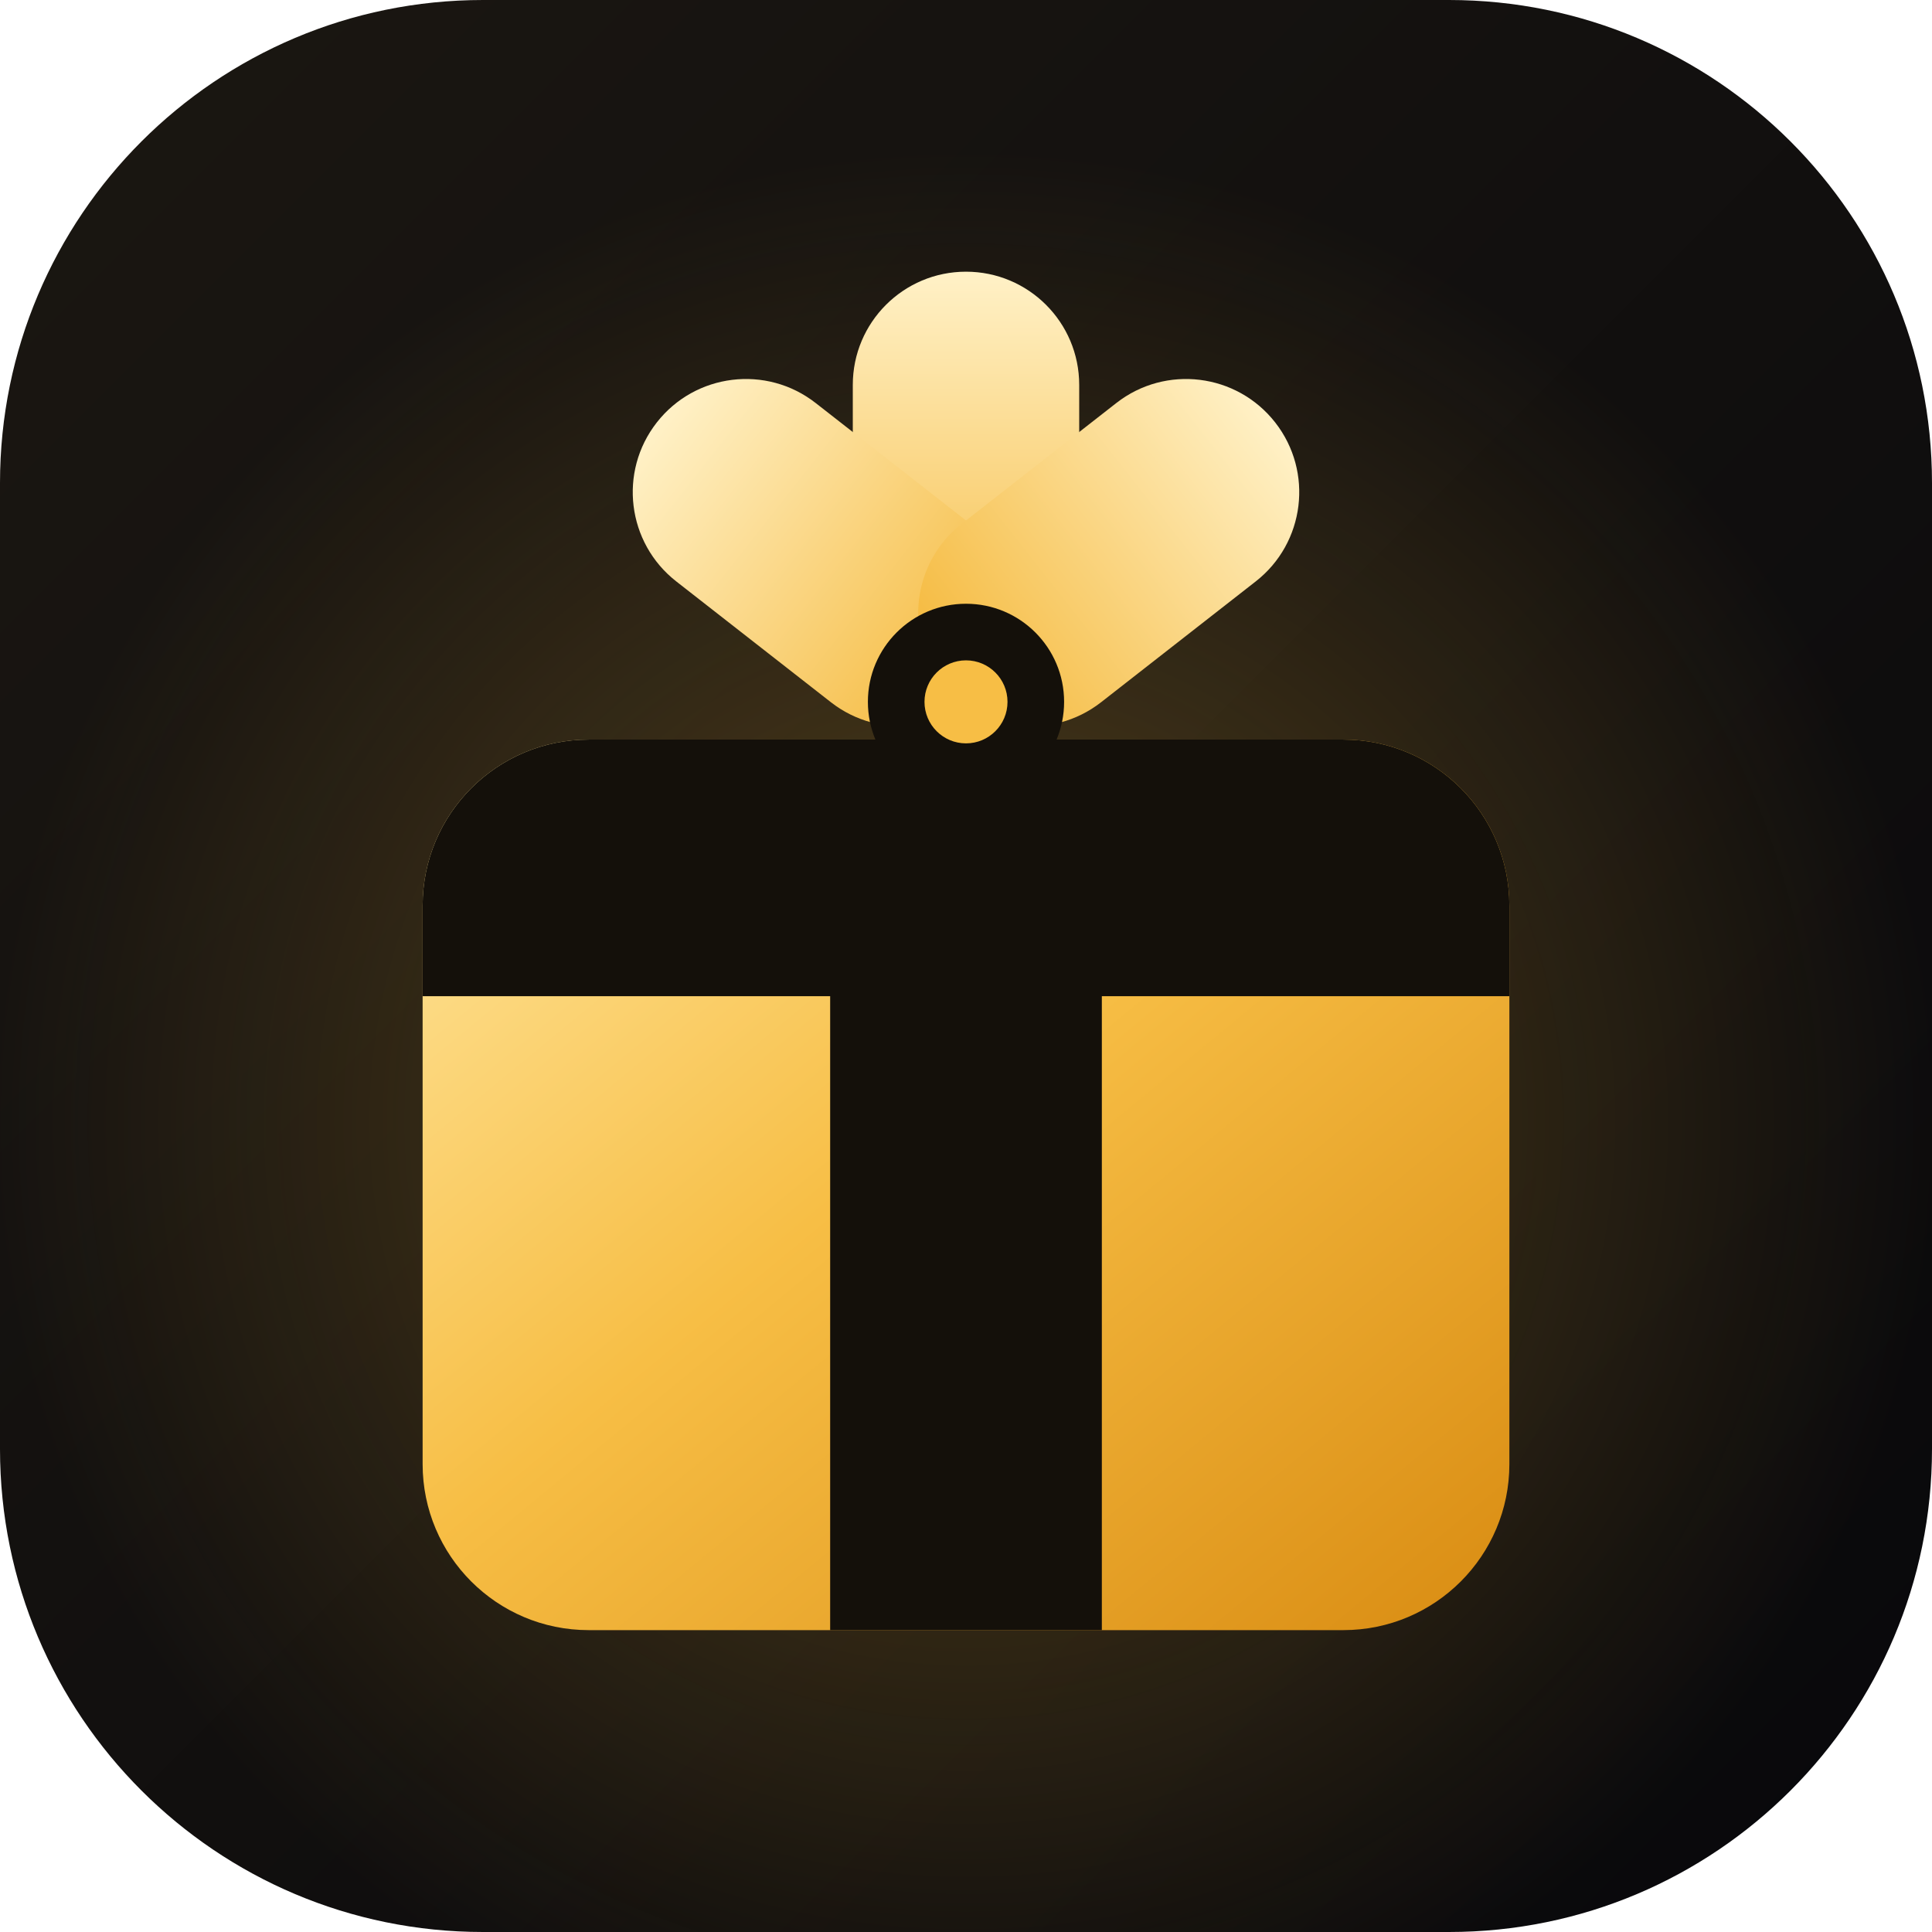
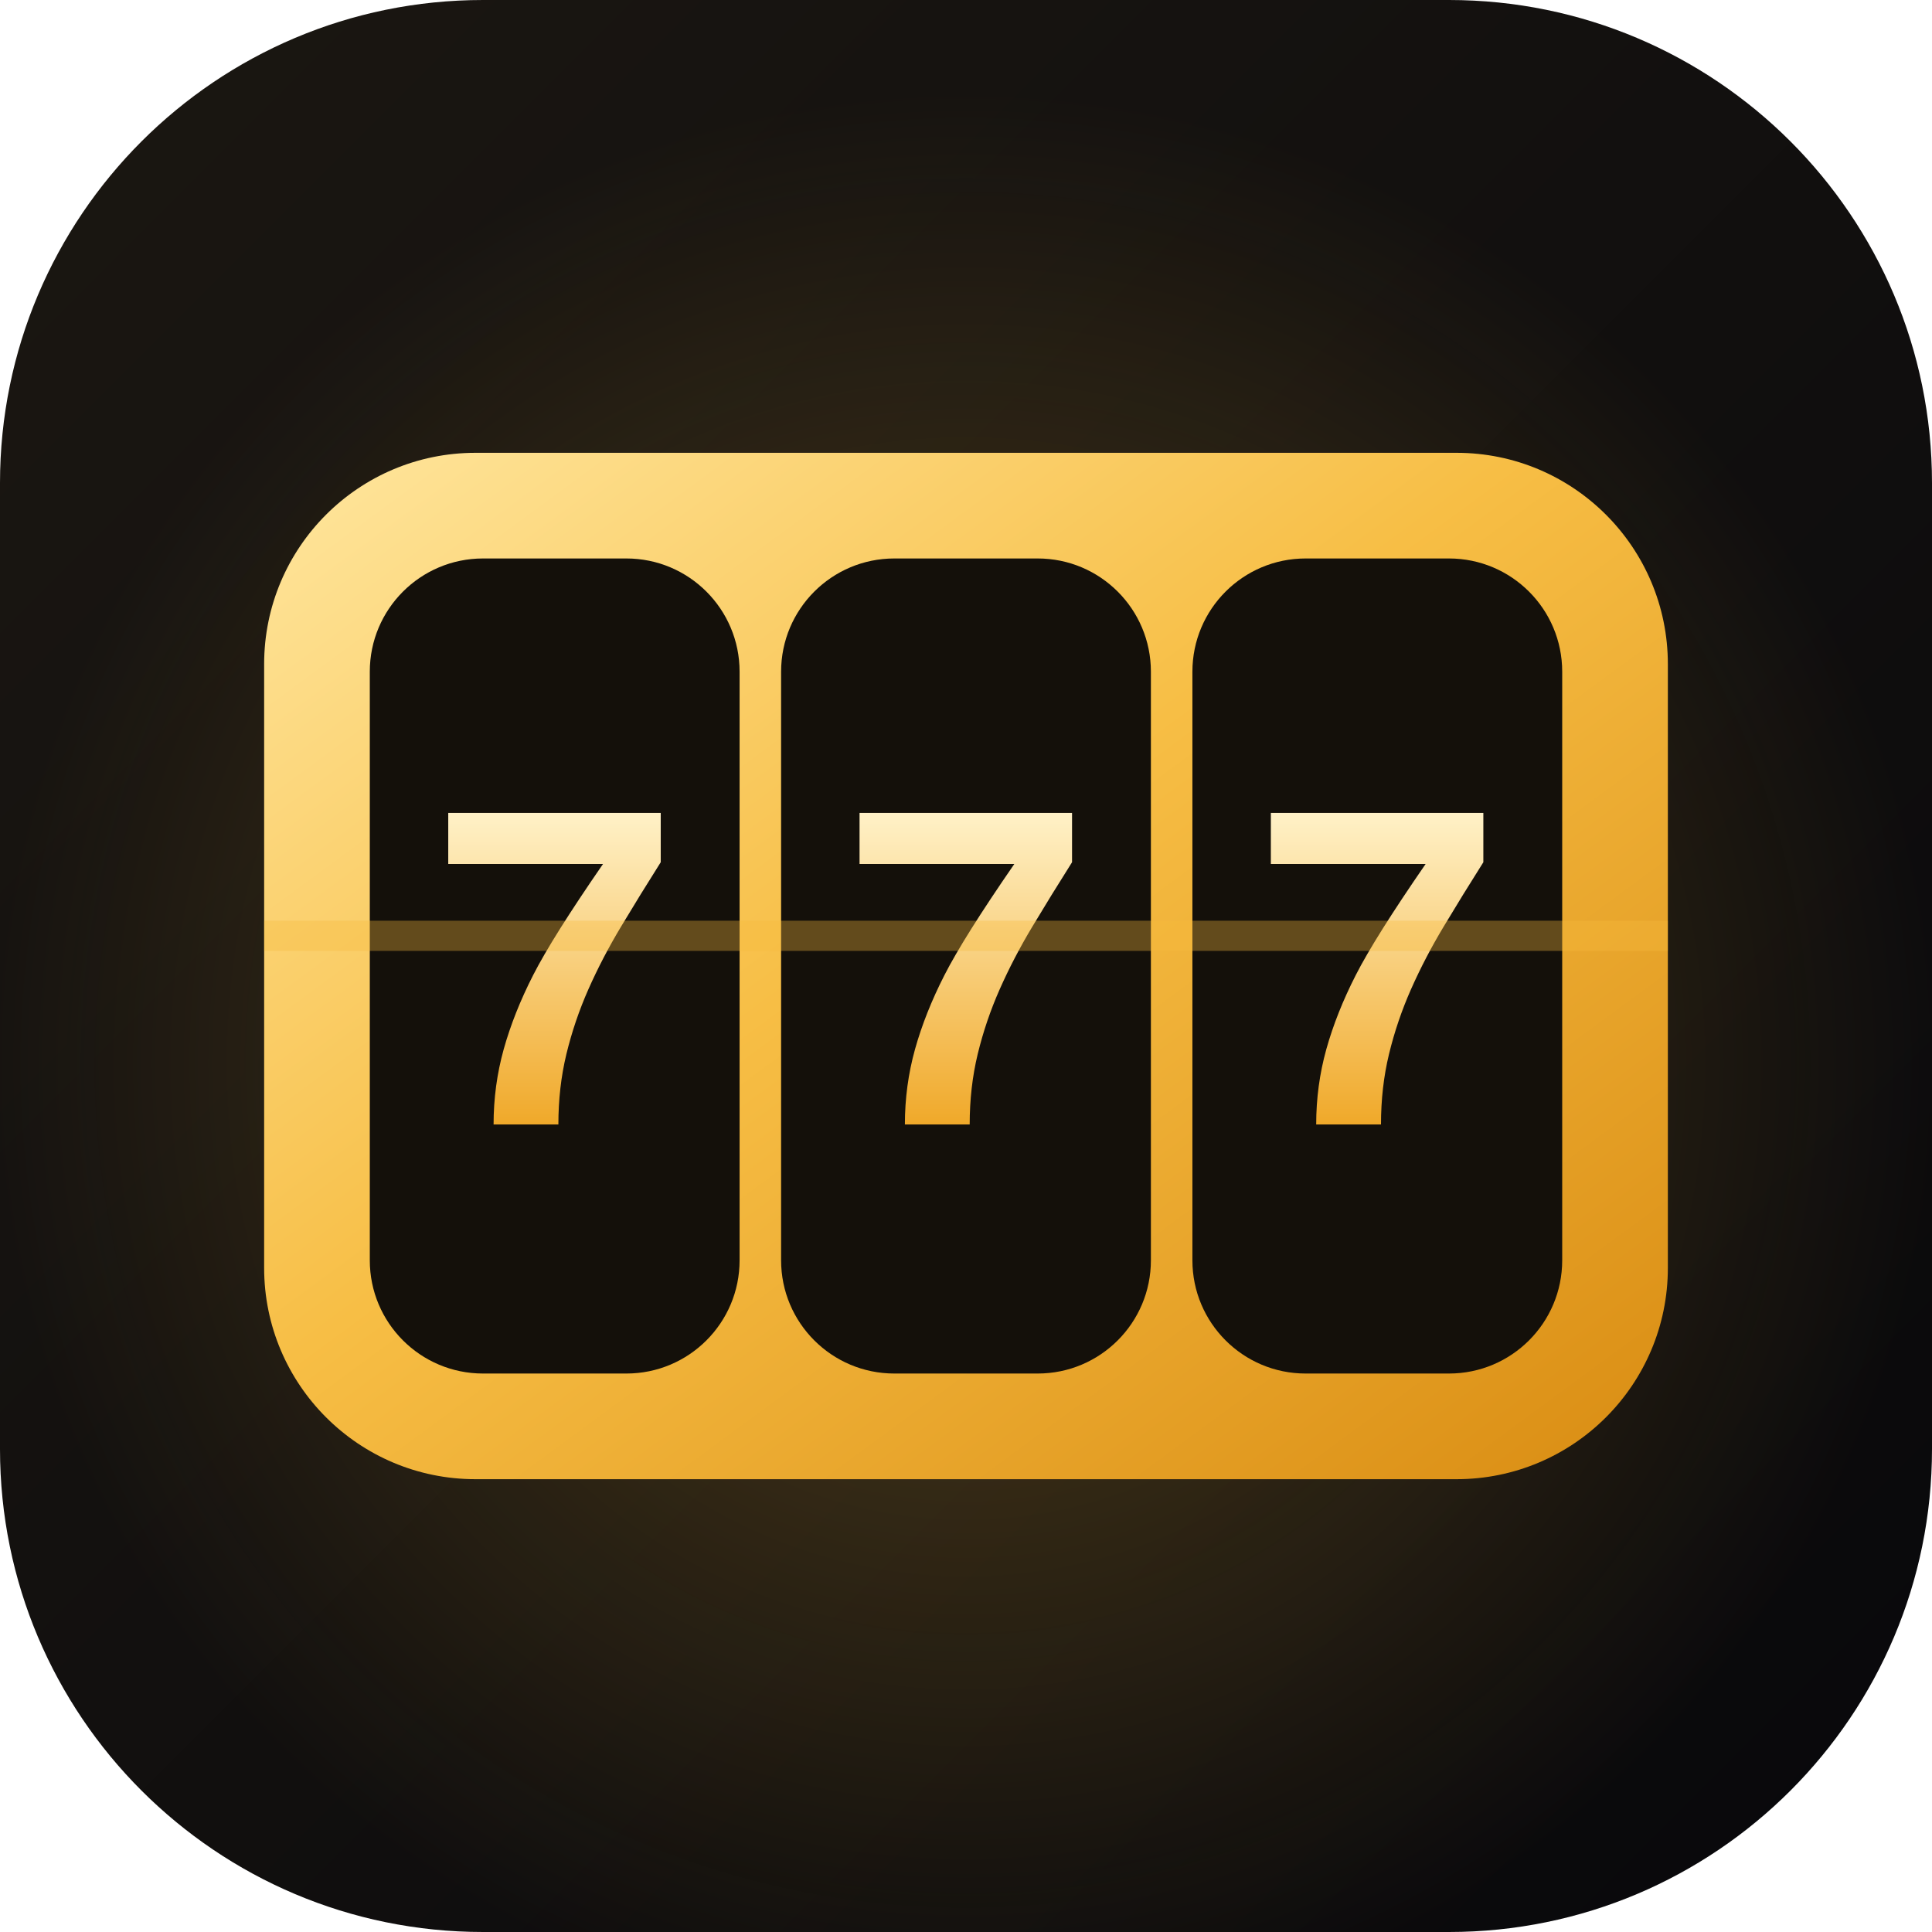
<svg xmlns="http://www.w3.org/2000/svg" viewBox="0 0 512 512" role="img" aria-label="Triple Gifts">
  <defs>
    <linearGradient id="bg" x1="0" y1="0" x2="1" y2="1">
      <stop offset="0" stop-color="#1B1712" />
      <stop offset="1" stop-color="#08080B" />
    </linearGradient>
-     <radialGradient id="halo" cx="50%" cy="58%" r="50%">
-       <stop offset="0" stop-color="#F5B93C" stop-opacity=".30" />
+     <radialGradient id="halo" cx="50%" cy="55%" r="50%">
+       <stop offset="0" stop-color="#F5B93C" stop-opacity=".28" />
      <stop offset="1" stop-color="#F5B93C" stop-opacity="0" />
    </radialGradient>
    <linearGradient id="gold" x1="0" y1="0" x2="1" y2="1">
      <stop offset="0" stop-color="#FFE7A0" />
      <stop offset=".45" stop-color="#F7BE45" />
      <stop offset="1" stop-color="#D98C12" />
    </linearGradient>
-     <linearGradient id="loop" x1="0" y1="0" x2="0" y2="1">
+     <linearGradient id="gold2" x1="0" y1="0" x2="0" y2="1">
      <stop offset="0" stop-color="#FFF1C7" />
-       <stop offset="1" stop-color="#F5B93C" />
+       <stop offset="1" stop-color="#F0A92A" />
+     </linearGradient>
+     <linearGradient id="side" x1="0" y1="0" x2="0" y2="1">
+       <stop offset="0" stop-color="#E09A1E" />
+       <stop offset="1" stop-color="#A86A08" />
    </linearGradient>
  </defs>
  <rect width="512" height="512" rx="128" fill="url(#bg)" />
  <rect width="512" height="512" rx="128" fill="url(#halo)" />
-   <g fill="url(#loop)">
-     <rect x="226" y="72" width="60" height="112" rx="30" />
-     <rect x="226" y="72" width="60" height="112" rx="30" transform="rotate(-52 256 176)" />
-     <rect x="226" y="72" width="60" height="112" rx="30" transform="rotate(52 256 176)" />
+   <rect x="70" y="120" width="372" height="272" rx="56" fill="url(#gold)" />
+   <g fill="#14100A">
+     <rect x="98" y="148" width="98" height="216" rx="30" />
+     <rect x="207" y="148" width="98" height="216" rx="30" />
+     <rect x="316" y="148" width="98" height="216" rx="30" />
  </g>
-   <rect x="112" y="196" width="288" height="236" rx="44" fill="url(#gold)" />
-   <path d="M112 240a44 44 0 0 1 44-44h200a44 44 0 0 1 44 44v24H292v168h-72V264H112z" fill="#14100A" />
-   <circle cx="256" cy="186" r="26" fill="#14100A" />
-   <circle cx="256" cy="186" r="11" fill="#F7BE45" />
+   <g font-family="'Arial Black',Arial,sans-serif" font-weight="900" font-size="120" text-anchor="middle" fill="url(#gold2)">
+     <text x="147" y="298">7</text>
+     <text x="256" y="298">7</text>
+     <text x="365" y="298">7</text>
+   </g>
+   <rect x="70" y="244" width="372" height="8" fill="#F5B93C" opacity=".35" />
</svg>
